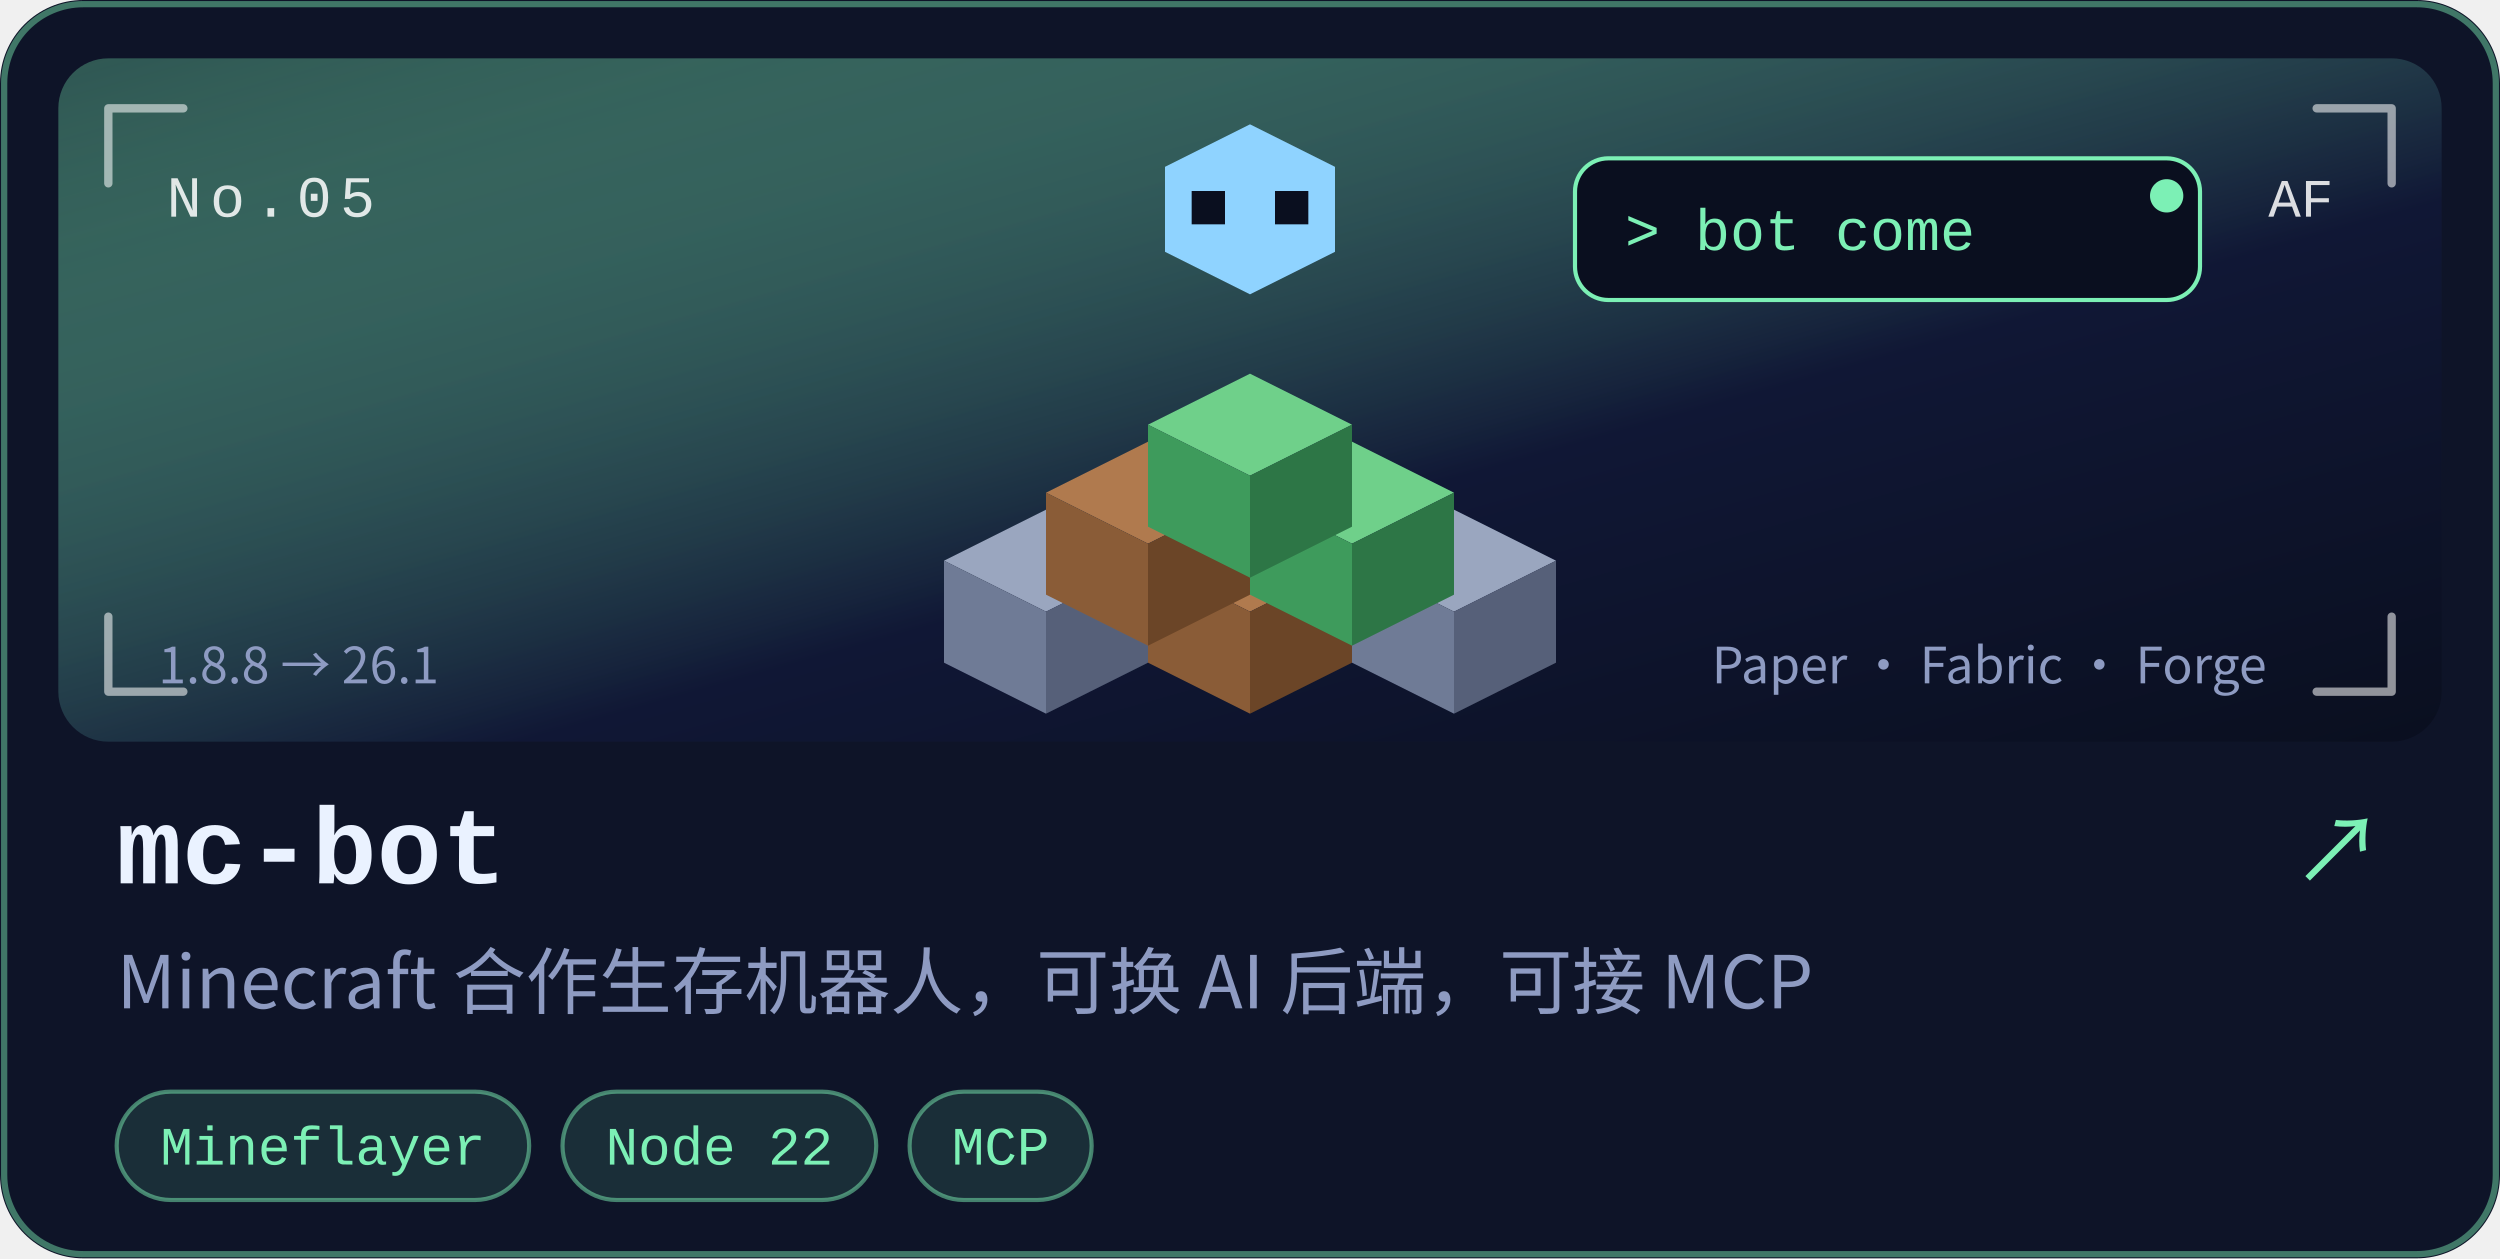
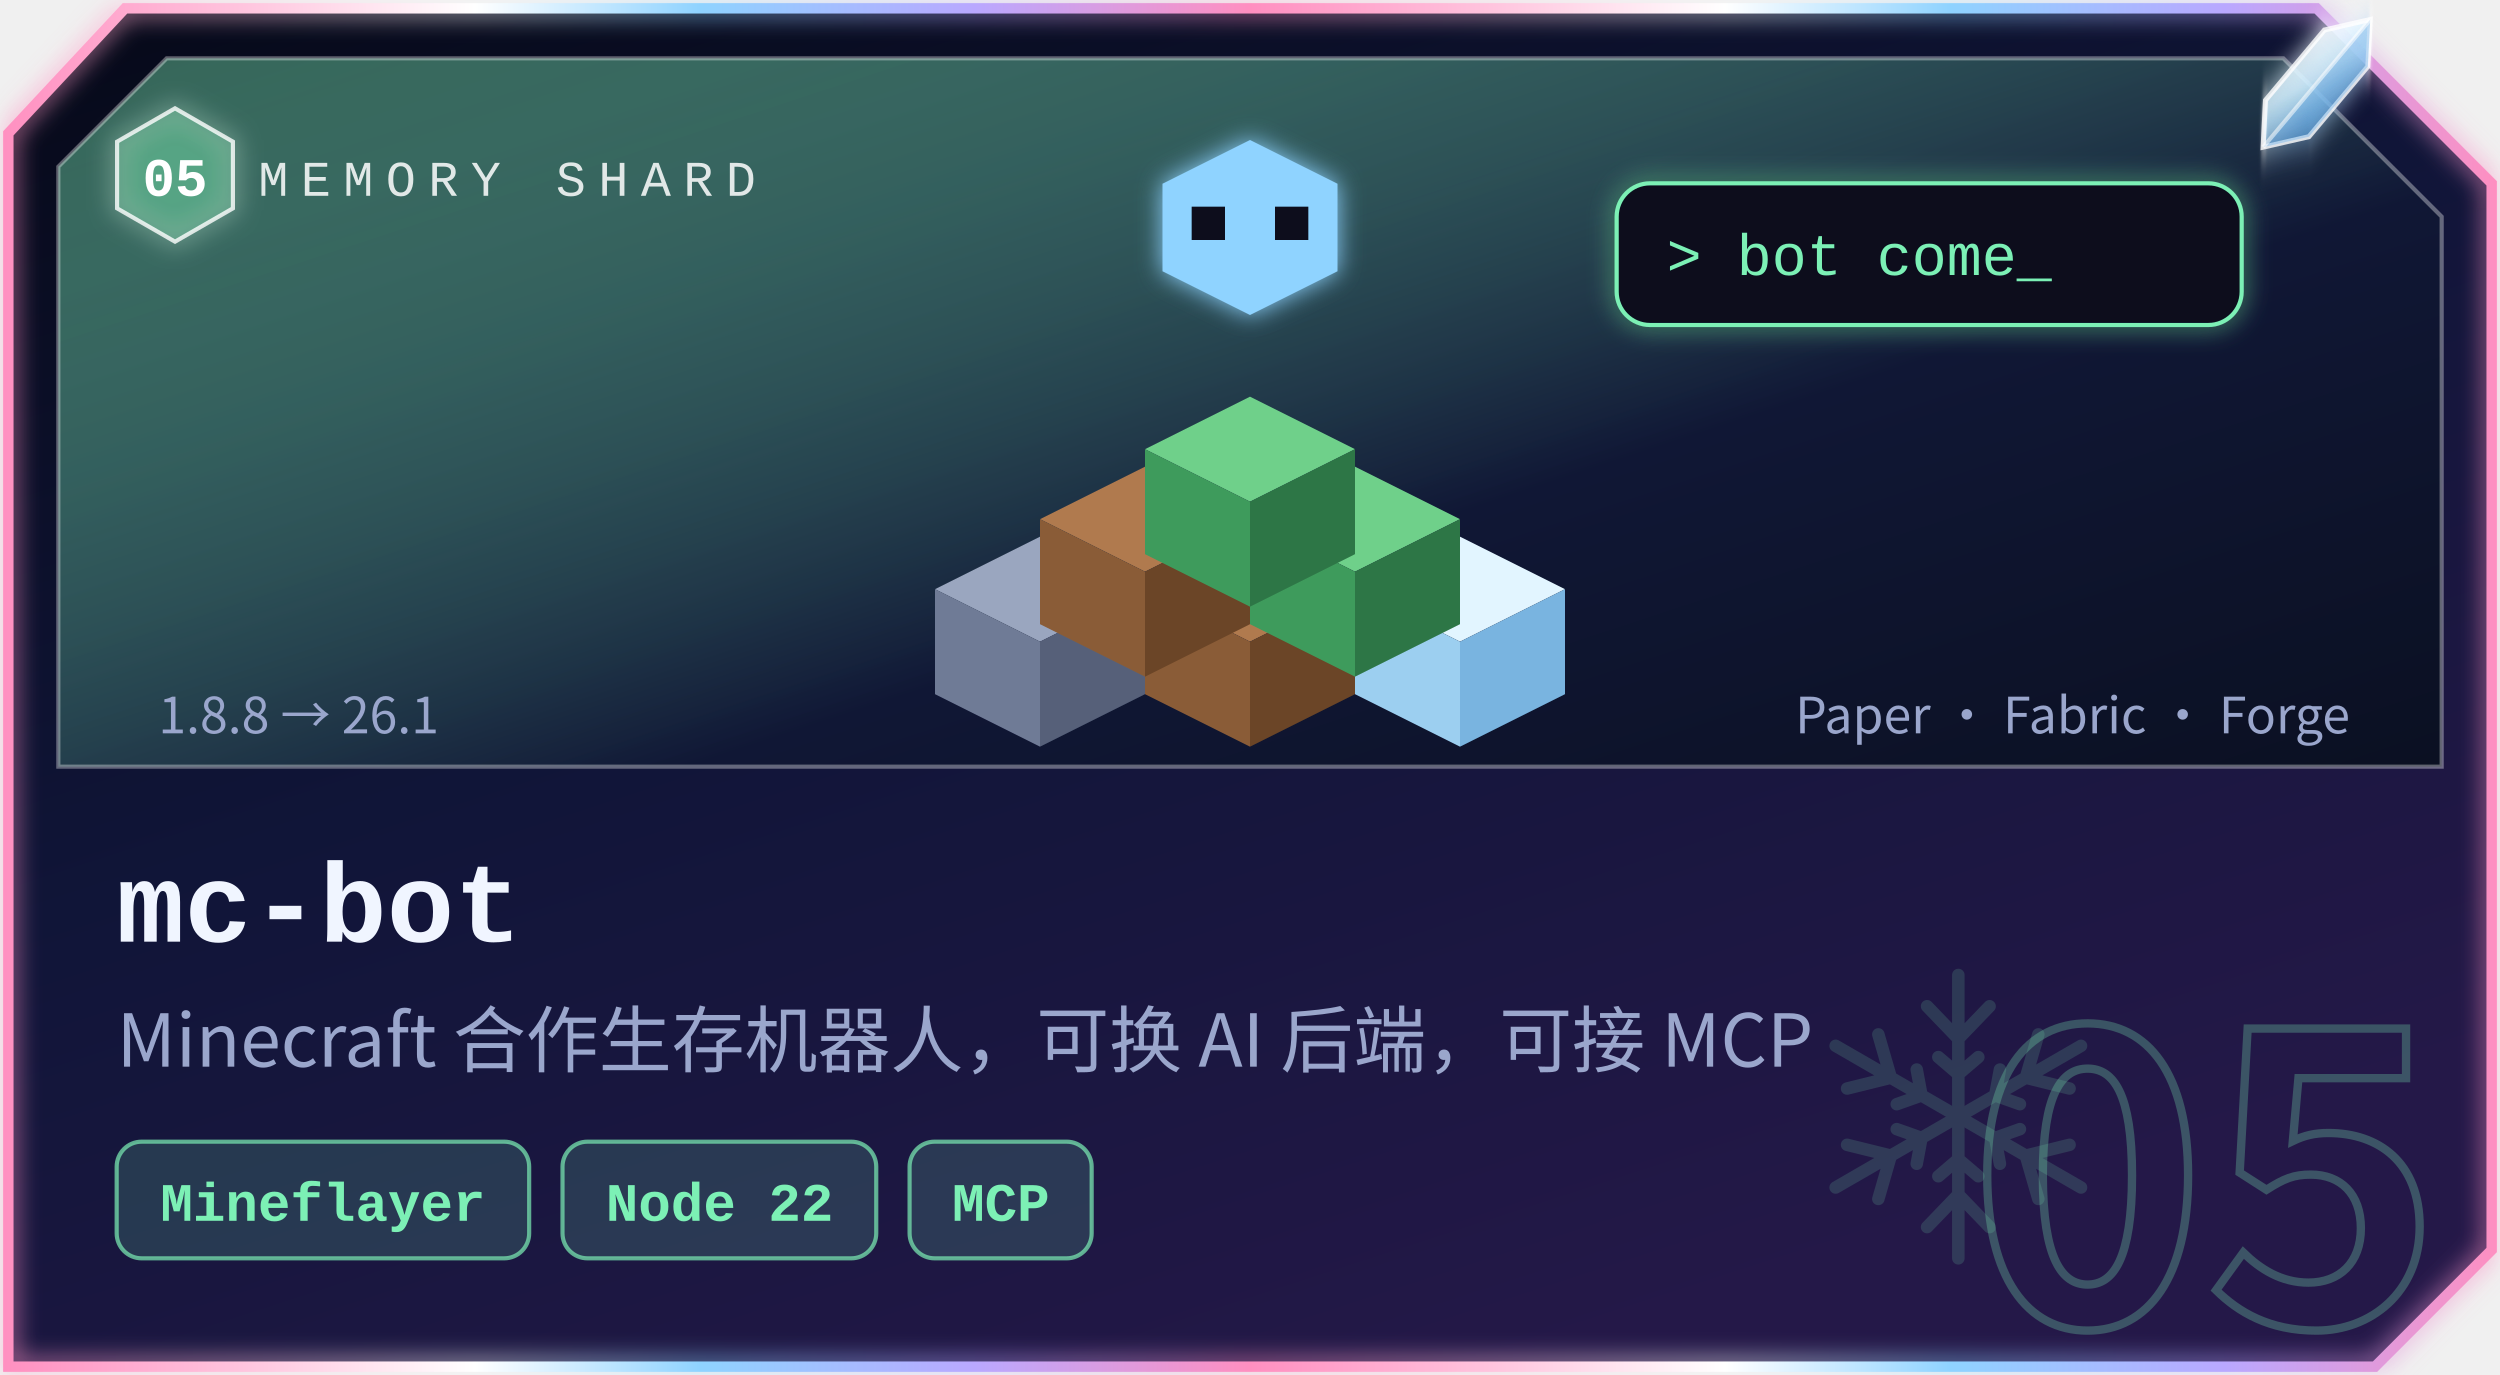
- <svg xmlns="http://www.w3.org/2000/svg" viewBox="0 0 600 302" width="600" height="302" role="img" aria-labelledby="t d">
+ <svg xmlns="http://www.w3.org/2000/svg" viewBox="0 0 600 330" width="600" height="330" role="img" aria-labelledby="t d">
  <style>
  text{font-family:'Segoe UI','Helvetica Neue','PingFang SC','Microsoft YaHei','Noto Sans CJK SC',Arial,sans-serif}
  .m{font-family:ui-monospace,'SFMono-Regular','Cascadia Mono',Consolas,'Liberation Mono',monospace}
+   @keyframes tw{0%,100%{opacity:.15;transform:scale(.55)}50%{opacity:1;transform:scale(1)}}
+   @keyframes bob{50%{transform:translateY(-10px)}}
+   @keyframes pulse{50%{opacity:.3}}
  @media (prefers-reduced-motion:reduce){*{animation:none!important}}
</style>
  <defs>
-     <linearGradient id="bg" x1="0" y1="0" x2="1" y2="1">
-       <stop offset="0" stop-color="#0A0F1F" />
-       <stop offset="1" stop-color="#141B3A" />
+     <linearGradient id="bg" x1="0" y1="0" x2=".6" y2="1">
+       <stop offset="0" stop-color="#060918" />
+       <stop offset=".5" stop-color="#101538" />
+       <stop offset="1" stop-color="#241848" />
    </linearGradient>
    <linearGradient id="brand" x1="0" y1="0" x2="1" y2="0">
      <stop offset="0" stop-color="#FF8FC0" />
      <stop offset="1" stop-color="#8FD3FF" />
    </linearGradient>
+     <linearGradient id="prism" gradientUnits="userSpaceOnUse" x1="0" y1="0" x2="300" y2="0" spreadMethod="repeat">
+       <stop offset="0" stop-color="#FF8FC0" />
+       <stop offset=".2" stop-color="#FFC6DF" />
+       <stop offset=".38" stop-color="#FFFFFF" />
+       <stop offset=".56" stop-color="#8FD3FF" />
+       <stop offset=".78" stop-color="#B9A8FF" />
+       <stop offset="1" stop-color="#FF8FC0" />
+       <animateTransform attributeName="gradientTransform" type="translate" from="0 0" to="300 0" dur="6s" repeatCount="indefinite" />
+     </linearGradient>
+     <linearGradient id="tail" x1="0" y1="0" x2="1" y2="0">
+       <stop offset="0" stop-color="#8FD3FF" stop-opacity="0" />
+       <stop offset=".7" stop-color="#8FD3FF" stop-opacity=".65" />
+       <stop offset="1" stop-color="#fff" />
+     </linearGradient>
+     <linearGradient id="sheen" x1="0" y1="0" x2="1" y2="0">
+       <stop offset="0" stop-color="#fff" stop-opacity="0" />
+       <stop offset=".5" stop-color="#fff" stop-opacity=".22" />
+       <stop offset="1" stop-color="#fff" stop-opacity="0" />
+     </linearGradient>
+     <linearGradient id="crys" x1="0" y1="0" x2="1" y2="1">
+       <stop offset="0" stop-color="#FFFFFF" stop-opacity=".95" />
+       <stop offset=".45" stop-color="#D2F0FF" stop-opacity=".7" />
+       <stop offset="1" stop-color="#4FA8E8" stop-opacity=".25" />
+     </linearGradient>
+     <linearGradient id="auroraP" x1="0" y1="0" x2="1" y2="0">
+       <stop offset="0" stop-color="#FF8FC0" stop-opacity="0" />
+       <stop offset=".4" stop-color="#FF8FC0" />
+       <stop offset="1" stop-color="#B9A8FF" stop-opacity="0" />
+     </linearGradient>
+     <linearGradient id="auroraI" x1="0" y1="0" x2="1" y2="0">
+       <stop offset="0" stop-color="#8FD3FF" stop-opacity="0" />
+       <stop offset=".6" stop-color="#8FD3FF" />
+       <stop offset="1" stop-color="#8FD3FF" stop-opacity="0" />
+     </linearGradient>
+     <filter id="glow" x="-50%" y="-50%" width="200%" height="200%">
+       <feGaussianBlur stdDeviation="3" result="b" />
+       <feMerge>
+         <feMergeNode in="b" />
+         <feMergeNode in="SourceGraphic" />
+       </feMerge>
+     </filter>
+     <filter id="glowL" x="-30%" y="-60%" width="160%" height="220%">
+       <feGaussianBlur stdDeviation="10" result="b" />
+       <feMerge>
+         <feMergeNode in="b" />
+         <feMergeNode in="b" />
+         <feMergeNode in="SourceGraphic" />
+       </feMerge>
+     </filter>
+     <filter id="soft" x="-20%" y="-100%" width="140%" height="300%">
+       <feGaussianBlur stdDeviation="24" />
+     </filter>
    <linearGradient id="ph" x1="0" y1="0" x2="1" y2="1">
-       <stop offset="0" stop-color="#7CF0B5" stop-opacity=".30" />
+       <stop offset="0" stop-color="#7CF0B5" stop-opacity=".38" />
      <stop offset=".6" stop-color="#101735" />
      <stop offset="1" stop-color="#0A0F1F" />
    </linearGradient>
    <clipPath id="pc">
-       <rect x="14" y="14" width="572" height="164" rx="12" />
+       <polygon points="40,14 548,14 586,52 586,184 14,184 14,40" />
+     </clipPath>
+     <clipPath id="cc">
+       <polygon points="30,2 556,2 598,44 598,300 570,328 2,328 2,32" />
    </clipPath>
    <filter id="blur">
      <feGaussianBlur stdDeviation="6" />
    </filter>
-     <style>@keyframes tw{0%,100%{opacity:.15;transform:scale(.6)}50%{opacity:1;transform:scale(1)}}@keyframes pulse{50%{opacity:.3}}
- @keyframes run{from{transform:translateX(0)}to{transform:translateX(var(--d,200px))}}
+     <style>@keyframes run{from{transform:translateX(0)}to{transform:translateX(var(--d,200px))}}
@keyframes dash{to{stroke-dashoffset:-60}}
@keyframes sway{50%{transform:translateY(-5px)}}</style>
  </defs>
-   <rect width="600" height="302" rx="20" fill="#0E1428" />
-   <rect x="1" y="1" width="598" height="300" rx="19" fill="none" stroke="#7CF0B5" stroke-opacity=".45" stroke-width="1.5" />
-   <g clip-path="url(#pc)">
-     <rect x="14" y="14" width="572" height="164" fill="url(#ph)" />
-     <g transform="translate(14 14)">
+   <g clip-path="url(#cc)">
+     <rect width="600" height="330" fill="url(#bg)" />
+     <g clip-path="url(#pc)">
+       <rect width="600" height="200" fill="url(#ph)" />
+       <g transform="translate(14 14)">
+         <g>
+           <path d="M235.6 114.8l25.2 12.6l-25.2 12.6l-25.2 -12.6z" fill="#9AA6BF" />
+           <path d="M210.4 127.4l25.2 12.6v25.2l-25.2 -12.6z" fill="#6F7B96" />
+           <path d="M260.8 127.4l-25.2 12.6v25.2l25.2 -12.6z" fill="#566079" />
+         </g>
+         <g>
+           <path d="M286 114.8l25.2 12.6l-25.2 12.6l-25.2 -12.6z" fill="#B07A4E" />
+           <path d="M260.8 127.4l25.2 12.6v25.2l-25.2 -12.6z" fill="#8A5C37" />
+           <path d="M311.2 127.4l-25.2 12.6v25.2l25.2 -12.6z" fill="#6B4527" />
+         </g>
+         <g>
+           <path d="M336.4 114.8l25.2 12.6l-25.2 12.6l-25.2 -12.6z" fill="#E2F5FF" />
+           <path d="M311.2 127.4l25.2 12.6v25.2l-25.2 -12.6z" fill="#9CCFF0" />
+           <path d="M361.6 127.4l-25.2 12.6v25.2l25.2 -12.6z" fill="#79B4E0" />
+         </g>
+         <g>
+           <path d="M260.8 98l25.2 12.6l-25.2 12.6l-25.2 -12.6z" fill="#B07A4E" />
+           <path d="M235.6 110.6l25.2 12.6v25.2l-25.2 -12.6z" fill="#8A5C37" />
+           <path d="M286 110.6l-25.2 12.6v25.2l25.2 -12.6z" fill="#6B4527" />
+         </g>
+         <g>
+           <path d="M311.2 98l25.2 12.6l-25.2 12.6l-25.2 -12.6z" fill="#6FD08A" />
+           <path d="M286 110.6l25.2 12.6v25.2l-25.2 -12.6z" fill="#3E9B5C" />
+           <path d="M336.4 110.6l-25.2 12.6v25.2l25.2 -12.6z" fill="#2D7646" />
+         </g>
+         <g>
+           <path d="M286 81.2l25.2 12.6l-25.2 12.6l-25.2 -12.6z" fill="#6FD08A" />
+           <path d="M260.8 93.8l25.2 12.6v25.2l-25.2 -12.6z" fill="#3E9B5C" />
+           <path d="M311.2 93.8l-25.2 12.6v25.2l25.2 -12.6z" fill="#2D7646" />
+         </g>
+         <g style="animation:sway 3s ease-in-out infinite" filter="url(#glow)">
+           <path d="M286 19.6l21 10.5v21l-21 10.5l-21 -10.5v-21z" fill="#8FD3FF" />
+           <rect x="272" y="35.6" width="8" height="8" fill="#0A0F1F" />
+           <rect x="292" y="35.6" width="8" height="8" fill="#0A0F1F" />
+         </g>
+         <g transform="translate(374 30)" filter="url(#glow)">
+           <rect width="150" height="34" rx="8" fill="#0A0F1F" stroke="#7CF0B5" />
+           <text x="12" y="22" class="m" font-size="14" fill="#7CF0B5">&gt; bot come<tspan>
+               <animate attributeName="opacity" values="1;0;1" dur="1s" repeatCount="indefinite" />_</tspan>
+           </text>
+         </g>
+         <g class="m" font-size="12" fill="#9AA6CC">
+           <text x="24" y="162">1.8.8 → 26.1</text>
+           <text x="550" y="162" text-anchor="end">Paper · Fabric · Forge</text>
+         </g>
+       </g>
+       <g transform="translate(14 14)">
+         <g opacity="0.6">
+           <circle r="1.3" fill="#fff" />
+           <animateTransform attributeName="transform" type="translate" values="136 -12;127.4 182" dur="8s" begin="-7.5s" repeatCount="indefinite" />
+         </g>
+         <g opacity="0.3">
+           <circle r="1.4" fill="#fff" />
+           <animateTransform attributeName="transform" type="translate" values="174.8 -12;135.7 182" dur="7.9s" begin="-5.7s" repeatCount="indefinite" />
+         </g>
+         <g opacity="0.6">
+           <circle r="2.4" fill="#fff" />
+           <animateTransform attributeName="transform" type="translate" values="133 -12;112.6 182" dur="6.5s" begin="-2.3s" repeatCount="indefinite" />
+         </g>
+         <g opacity="0.6">
+           <circle r="1.1" fill="#fff" />
+           <animateTransform attributeName="transform" type="translate" values="29.1 -12;27.3 182" dur="6.1s" begin="-0.7s" repeatCount="indefinite" />
+         </g>
+         <g opacity="0.6">
+           <circle r="1" fill="#fff" />
+           <animateTransform attributeName="transform" type="translate" values="341.4 -12;329 182" dur="9.2s" begin="-6.2s" repeatCount="indefinite" />
+         </g>
+         <g opacity="0.5">
+           <circle r="2.1" fill="#fff" />
+           <animateTransform attributeName="transform" type="translate" values="86.8 -12;54.9 182" dur="6.5s" begin="-4.3s" repeatCount="indefinite" />
+         </g>
+         <g opacity="0.4">
+           <g>
+             <g transform="translate(0 0)" stroke="#D2F0FF" stroke-width="1.1" stroke-linecap="round" fill="none">
+               <path transform="rotate(0)" d="M0 0V-4.3M0 -2.4L0.9 -3.4M0 -2.4L-0.9 -3.4M0 -1.3L0.6 -1.8M0 -1.3L-0.6 -1.8" />
+               <path transform="rotate(60)" d="M0 0V-4.3M0 -2.4L0.9 -3.4M0 -2.4L-0.9 -3.4M0 -1.3L0.6 -1.8M0 -1.3L-0.6 -1.8" />
+               <path transform="rotate(120)" d="M0 0V-4.3M0 -2.4L0.9 -3.4M0 -2.4L-0.9 -3.4M0 -1.3L0.6 -1.8M0 -1.3L-0.6 -1.8" />
+               <path transform="rotate(180)" d="M0 0V-4.3M0 -2.4L0.9 -3.4M0 -2.4L-0.9 -3.4M0 -1.3L0.6 -1.8M0 -1.3L-0.6 -1.8" />
+               <path transform="rotate(240)" d="M0 0V-4.3M0 -2.4L0.9 -3.4M0 -2.4L-0.9 -3.4M0 -1.3L0.6 -1.8M0 -1.3L-0.6 -1.8" />
+               <path transform="rotate(300)" d="M0 0V-4.3M0 -2.4L0.9 -3.4M0 -2.4L-0.9 -3.4M0 -1.3L0.6 -1.8M0 -1.3L-0.6 -1.8" />
+             </g>
+             <animateTransform attributeName="transform" type="rotate" from="0 0 0" to="-360 0 0" dur="10.3s" repeatCount="indefinite" />
+           </g>
+           <animateTransform attributeName="transform" type="translate" values="500 -12;456.2 182" dur="10s" begin="-8s" repeatCount="indefinite" />
+         </g>
+         <g opacity="0.4">
+           <circle r="2.3" fill="#fff" />
+           <animateTransform attributeName="transform" type="translate" values="438.7 -12;425.4 182" dur="7.3s" begin="-0.2s" repeatCount="indefinite" />
+         </g>
+         <g opacity="0.4">
+           <g>
+             <g transform="translate(0 0)" stroke="#D2F0FF" stroke-width="1.1" stroke-linecap="round" fill="none">
+               <path transform="rotate(0)" d="M0 0V-7.9M0 -4.3L1.7 -6.2M0 -4.3L-1.7 -6.2M0 -2.4L1.1 -3.3M0 -2.4L-1.1 -3.3" />
+               <path transform="rotate(60)" d="M0 0V-7.9M0 -4.3L1.7 -6.2M0 -4.3L-1.7 -6.2M0 -2.4L1.1 -3.3M0 -2.4L-1.1 -3.3" />
+               <path transform="rotate(120)" d="M0 0V-7.9M0 -4.3L1.7 -6.2M0 -4.3L-1.7 -6.2M0 -2.4L1.1 -3.3M0 -2.4L-1.1 -3.3" />
+               <path transform="rotate(180)" d="M0 0V-7.9M0 -4.3L1.7 -6.2M0 -4.3L-1.7 -6.2M0 -2.4L1.1 -3.3M0 -2.4L-1.1 -3.3" />
+               <path transform="rotate(240)" d="M0 0V-7.9M0 -4.3L1.7 -6.2M0 -4.3L-1.7 -6.2M0 -2.4L1.1 -3.3M0 -2.4L-1.1 -3.3" />
+               <path transform="rotate(300)" d="M0 0V-7.9M0 -4.3L1.7 -6.2M0 -4.3L-1.7 -6.2M0 -2.4L1.1 -3.3M0 -2.4L-1.1 -3.3" />
+             </g>
+             <animateTransform attributeName="transform" type="rotate" from="0 0 0" to="-360 0 0" dur="11.9s" repeatCount="indefinite" />
+           </g>
+           <animateTransform attributeName="transform" type="translate" values="523.6 -12;522.9 182" dur="6.7s" begin="-4.6s" repeatCount="indefinite" />
+         </g>
+         <g opacity="0.5">
+           <circle r="1.8" fill="#fff" />
+           <animateTransform attributeName="transform" type="translate" values="146.4 -12;181.4 182" dur="10.1s" begin="-9.5s" repeatCount="indefinite" />
+         </g>
+         <g opacity="0.6">
+           <circle r="1.6" fill="#fff" />
+           <animateTransform attributeName="transform" type="translate" values="243 -12;244.6 182" dur="9.9s" begin="-9.4s" repeatCount="indefinite" />
+         </g>
+         <g opacity="0.5">
+           <g>
+             <g transform="translate(0 0)" stroke="#D2F0FF" stroke-width="1.1" stroke-linecap="round" fill="none">
+               <path transform="rotate(0)" d="M0 0V-6.9M0 -3.8L1.5 -5.4M0 -3.8L-1.5 -5.4M0 -2.1L1 -2.9M0 -2.1L-1 -2.9" />
+               <path transform="rotate(60)" d="M0 0V-6.9M0 -3.8L1.5 -5.4M0 -3.8L-1.5 -5.4M0 -2.1L1 -2.9M0 -2.1L-1 -2.9" />
+               <path transform="rotate(120)" d="M0 0V-6.9M0 -3.8L1.5 -5.4M0 -3.8L-1.5 -5.4M0 -2.1L1 -2.9M0 -2.1L-1 -2.9" />
+               <path transform="rotate(180)" d="M0 0V-6.9M0 -3.8L1.5 -5.4M0 -3.8L-1.5 -5.4M0 -2.1L1 -2.9M0 -2.1L-1 -2.9" />
+               <path transform="rotate(240)" d="M0 0V-6.9M0 -3.8L1.5 -5.4M0 -3.8L-1.5 -5.4M0 -2.1L1 -2.9M0 -2.1L-1 -2.9" />
+               <path transform="rotate(300)" d="M0 0V-6.9M0 -3.8L1.5 -5.4M0 -3.8L-1.5 -5.4M0 -2.1L1 -2.9M0 -2.1L-1 -2.9" />
+             </g>
+             <animateTransform attributeName="transform" type="rotate" from="0 0 0" to="360 0 0" dur="11.8s" repeatCount="indefinite" />
+           </g>
+           <animateTransform attributeName="transform" type="translate" values="265.6 -12;241.4 182" dur="9.5s" begin="-4.9s" repeatCount="indefinite" />
+         </g>
+       </g>
+       <rect x="-200" y="0" width="120" height="200" fill="url(#sheen)" transform="skewX(-20)">
+         <animate attributeName="x" values="-200;900;900" keyTimes="0;.35;1" dur="6s" begin="0.6s" repeatCount="indefinite" />
+       </rect>
+     </g>
+     <polygon points="40,14 548,14 586,52 586,184 14,184 14,40" fill="none" stroke="#fff" stroke-opacity=".35" />
+     <text x="586" y="318" text-anchor="end" font-size="96" font-weight="900" fill="none" stroke="#7CF0B5" stroke-opacity=".28" stroke-width="2">05</text>
+     <g opacity=".16">
+       <animateTransform attributeName="transform" type="rotate" from="0 470 268" to="360 470 268" dur="30s" repeatCount="indefinite" />
+       <g transform="translate(470 268)" stroke="#7CF0B5" stroke-width="3" stroke-linecap="round" fill="none">
+         <path transform="rotate(0)" d="M0 0V-34M0 -18.7L7.5 -26.5M0 -18.7L-7.5 -26.5M0 -10.2L4.8 -14.3M0 -10.2L-4.8 -14.3" />
+         <path transform="rotate(60)" d="M0 0V-34M0 -18.7L7.5 -26.5M0 -18.7L-7.5 -26.5M0 -10.2L4.8 -14.3M0 -10.2L-4.8 -14.3" />
+         <path transform="rotate(120)" d="M0 0V-34M0 -18.7L7.5 -26.5M0 -18.7L-7.5 -26.5M0 -10.2L4.8 -14.3M0 -10.2L-4.8 -14.3" />
+         <path transform="rotate(180)" d="M0 0V-34M0 -18.7L7.5 -26.5M0 -18.7L-7.5 -26.5M0 -10.2L4.8 -14.3M0 -10.2L-4.8 -14.3" />
+         <path transform="rotate(240)" d="M0 0V-34M0 -18.7L7.5 -26.5M0 -18.7L-7.5 -26.5M0 -10.2L4.8 -14.3M0 -10.2L-4.8 -14.3" />
+         <path transform="rotate(300)" d="M0 0V-34M0 -18.7L7.5 -26.5M0 -18.7L-7.5 -26.5M0 -10.2L4.8 -14.3M0 -10.2L-4.8 -14.3" />
+       </g>
+     </g>
+   </g>
+   <polygon points="30,2 556,2 598,44 598,300 570,328 2,328 2,32" fill="none" stroke="url(#prism)" stroke-width="2.5" filter="url(#glow)">
+     <animate attributeName="stroke-opacity" values=".5;1;.5" dur="4s" repeatCount="indefinite" />
+   </polygon>
+   <g transform="translate(556 2)">
+     <g transform="translate(0 18)">
      <g>
-         <path d="M237.04 108.32l24.48 12.24l-24.48 12.24l-24.48 -12.24z" fill="#9AA6BF" />
-         <path d="M212.56 120.56l24.48 12.24v24.48l-24.48 -12.24z" fill="#6F7B96" />
-         <path d="M261.52 120.56l-24.48 12.24v24.48l24.48 -12.24z" fill="#566079" />
-       </g>
-       <g>
-         <path d="M286 108.32l24.48 12.24l-24.48 12.24l-24.48 -12.24z" fill="#B07A4E" />
-         <path d="M261.52 120.56l24.48 12.24v24.48l-24.48 -12.24z" fill="#8A5C37" />
-         <path d="M310.48 120.56l-24.48 12.24v24.48l24.48 -12.24z" fill="#6B4527" />
-       </g>
-       <g>
-         <path d="M334.96 108.32l24.48 12.24l-24.48 12.24l-24.48 -12.24z" fill="#9AA6BF" />
-         <path d="M310.48 120.56l24.48 12.24v24.48l-24.48 -12.24z" fill="#6F7B96" />
-         <path d="M359.44 120.56l-24.48 12.24v24.48l24.48 -12.24z" fill="#566079" />
-       </g>
-       <g>
-         <path d="M261.52 92l24.48 12.24l-24.48 12.24l-24.48 -12.24z" fill="#B07A4E" />
-         <path d="M237.04 104.24l24.48 12.24v24.48l-24.48 -12.24z" fill="#8A5C37" />
-         <path d="M286 104.24l-24.48 12.24v24.48l24.48 -12.24z" fill="#6B4527" />
-       </g>
-       <g>
-         <path d="M310.48 92l24.48 12.24l-24.48 12.24l-24.48 -12.24z" fill="#6FD08A" />
-         <path d="M286 104.24l24.48 12.24v24.48l-24.48 -12.24z" fill="#3E9B5C" />
-         <path d="M334.96 104.24l-24.48 12.24v24.48l24.48 -12.24z" fill="#2D7646" />
-       </g>
-       <g>
-         <path d="M286 75.68l24.48 12.24l-24.48 12.24l-24.48 -12.24z" fill="#6FD08A" />
-         <path d="M261.52 87.92l24.48 12.24v24.48l-24.48 -12.24z" fill="#3E9B5C" />
-         <path d="M310.48 87.92l-24.48 12.24v24.48l24.48 -12.24z" fill="#2D7646" />
-       </g>
-       <g style="animation:sway 3s ease-in-out infinite">
-         <path d="M286 15.84l20.4 10.2v20.4l-20.4 10.2l-20.4 -10.2v-20.4z" fill="#8FD3FF" />
-         <rect x="272" y="31.84" width="8" height="8" fill="#0A0F1F" />
-         <rect x="292" y="31.84" width="8" height="8" fill="#0A0F1F" />
-       </g>
-       <g transform="translate(364 24)">
-         <rect width="150" height="34" rx="8" fill="#0A0F1F" stroke="#7CF0B5" />
-         <text x="12" y="22" class="m" font-size="14" fill="#7CF0B5">&gt; bot come</text>
-       </g>
-       <g class="m" font-size="12" fill="#8E9BC2">
-         <text x="24" y="150">1.8.8 → 26.1</text>
-         <text x="530" y="150" text-anchor="end">Paper · Fabric · Forge</text>
+         <animateTransform attributeName="transform" type="translate" values="0 0;0 -10;0 0" dur="4s" begin="-3s" repeatCount="indefinite" />
+         <g transform="rotate(40)" filter="url(#glow)">
+           <polygon points="0,-20 6.8,-11 6.8,11 0,20 -6.8,11 -6.8,-11" fill="url(#crys)" stroke="#fff" stroke-opacity=".8" stroke-width="1.2" />
+           <polygon points="0,-20 6.8,-11 6.8,11 0,20" fill="#3F8FD8" fill-opacity=".3" />
+           <path d="M0 -20V20" stroke="#fff" stroke-opacity=".55" />
+         </g>
      </g>
    </g>
  </g>
-   <path d="M26 44V26H44M556 26H574V44M574 148V166H556M44 166H26V148" fill="none" opacity=".55" stroke="#fff" stroke-width="2" stroke-linecap="round" stroke-linejoin="round" />
-   <text x="40" y="52" class="m" font-size="14" fill="#fff" opacity=".85" letter-spacing="2">No.05</text>
-   <circle cx="520" cy="47" r="4" fill="#7CF0B5" style="animation:pulse 2.4s ease-in-out infinite" />
-   <text x="560" y="52" class="m" font-size="13" fill="#fff" opacity=".85" text-anchor="end">AF</text>
-   <text x="28" y="212" class="m" font-size="26" font-weight="700" fill="#EAF2FF">mc-bot</text>
-   <text x="572" y="212" font-size="22" fill="#7CF0B5" text-anchor="end">↗</text>
-   <text x="28" y="242" font-size="17.5" fill="#8E9BC2">Minecraft 合作生存机器人，可换 AI 后端，可接 MCP</text>
-   <g transform="translate(28 262)">
-     <rect width="99" height="26" rx="13" fill="#7CF0B5" fill-opacity=".12" stroke="#7CF0B5" stroke-opacity=".5" />
-     <text x="49.5" y="17.5" text-anchor="middle" font-size="13" fill="#7CF0B5" class="m">Mineflayer</text>
-   </g>
-   <g transform="translate(135 262)">
-     <rect width="75.3" height="26" rx="13" fill="#7CF0B5" fill-opacity=".12" stroke="#7CF0B5" stroke-opacity=".5" />
-     <text x="37.65" y="17.5" text-anchor="middle" font-size="13" fill="#7CF0B5" class="m">Node 22</text>
-   </g>
-   <g transform="translate(218.3 262)">
-     <rect width="43.7" height="26" rx="13" fill="#7CF0B5" fill-opacity=".12" stroke="#7CF0B5" stroke-opacity=".5" />
-     <text x="21.85" y="17.5" text-anchor="middle" font-size="13" fill="#7CF0B5" class="m">MCP</text>
+   <g transform="translate(26 26)">
+     <polygon points="16,0 29.9,8 29.9,24 16,32 2.1,24 2.1,8" fill="#7CF0B5" fill-opacity=".25" stroke="#fff" stroke-opacity=".8" filter="url(#glow)" />
+     <text x="16" y="21" text-anchor="middle" class="m" font-size="13" font-weight="900" fill="#fff">05</text>
+   </g>
+   <text x="62" y="47" class="m" font-size="12" fill="#fff" opacity=".85" letter-spacing="3">MEMORY SHARD</text>
+   <text x="28" y="226" class="m" font-size="27" font-weight="800" fill="#F0F5FF">mc-bot</text>
+   <text x="28" y="256" font-size="17.5" fill="#9AA6CC">Minecraft 合作生存机器人，可换 AI 后端，可接 MCP</text>
+   <g transform="translate(28 274)">
+     <rect width="99" height="28" rx="6" fill="#7CF0B5" fill-opacity=".16" stroke="#7CF0B5" stroke-opacity=".7" />
+     <text x="49.5" y="19" text-anchor="middle" font-size="13" fill="#7CF0B5" class="m" font-weight="700">Mineflayer</text>
+   </g>
+   <g transform="translate(135 274)">
+     <rect width="75.3" height="28" rx="6" fill="#7CF0B5" fill-opacity=".16" stroke="#7CF0B5" stroke-opacity=".7" />
+     <text x="37.7" y="19" text-anchor="middle" font-size="13" fill="#7CF0B5" class="m" font-weight="700">Node 22</text>
+   </g>
+   <g transform="translate(218.3 274)">
+     <rect width="43.7" height="28" rx="6" fill="#7CF0B5" fill-opacity=".16" stroke="#7CF0B5" stroke-opacity=".7" />
+     <text x="21.9" y="19" text-anchor="middle" font-size="13" fill="#7CF0B5" class="m" font-weight="700">MCP</text>
  </g>
</svg>
